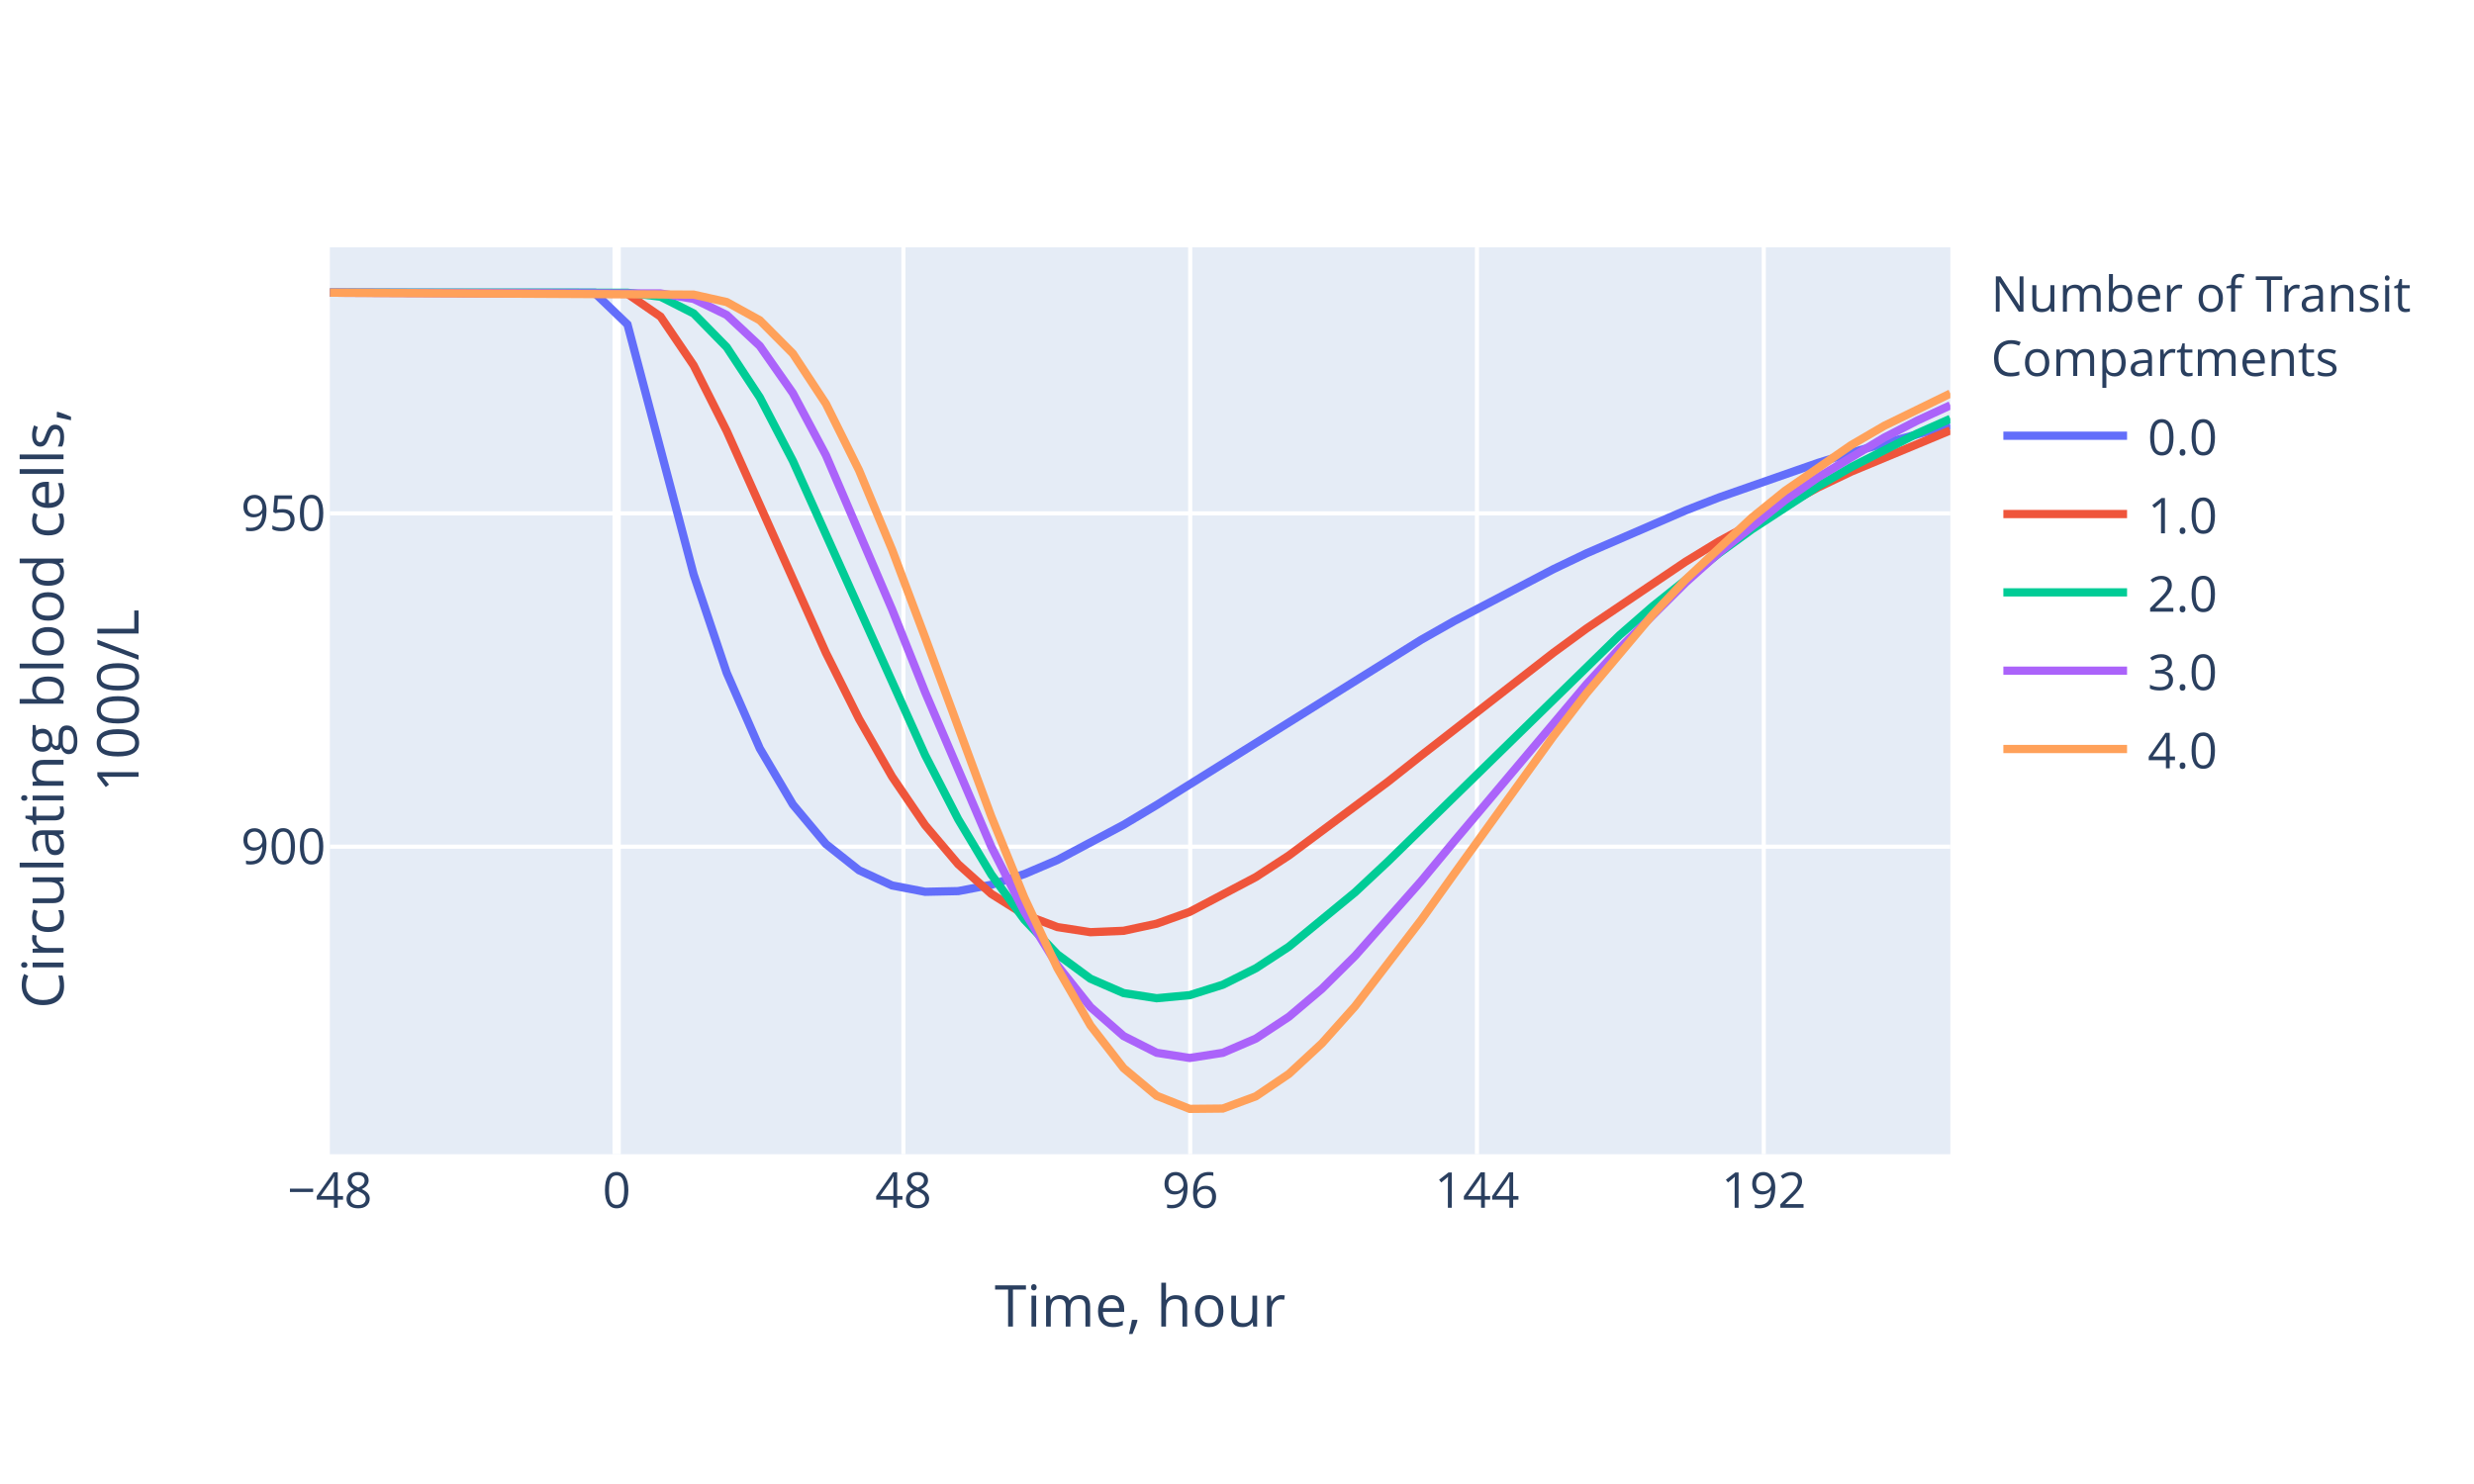
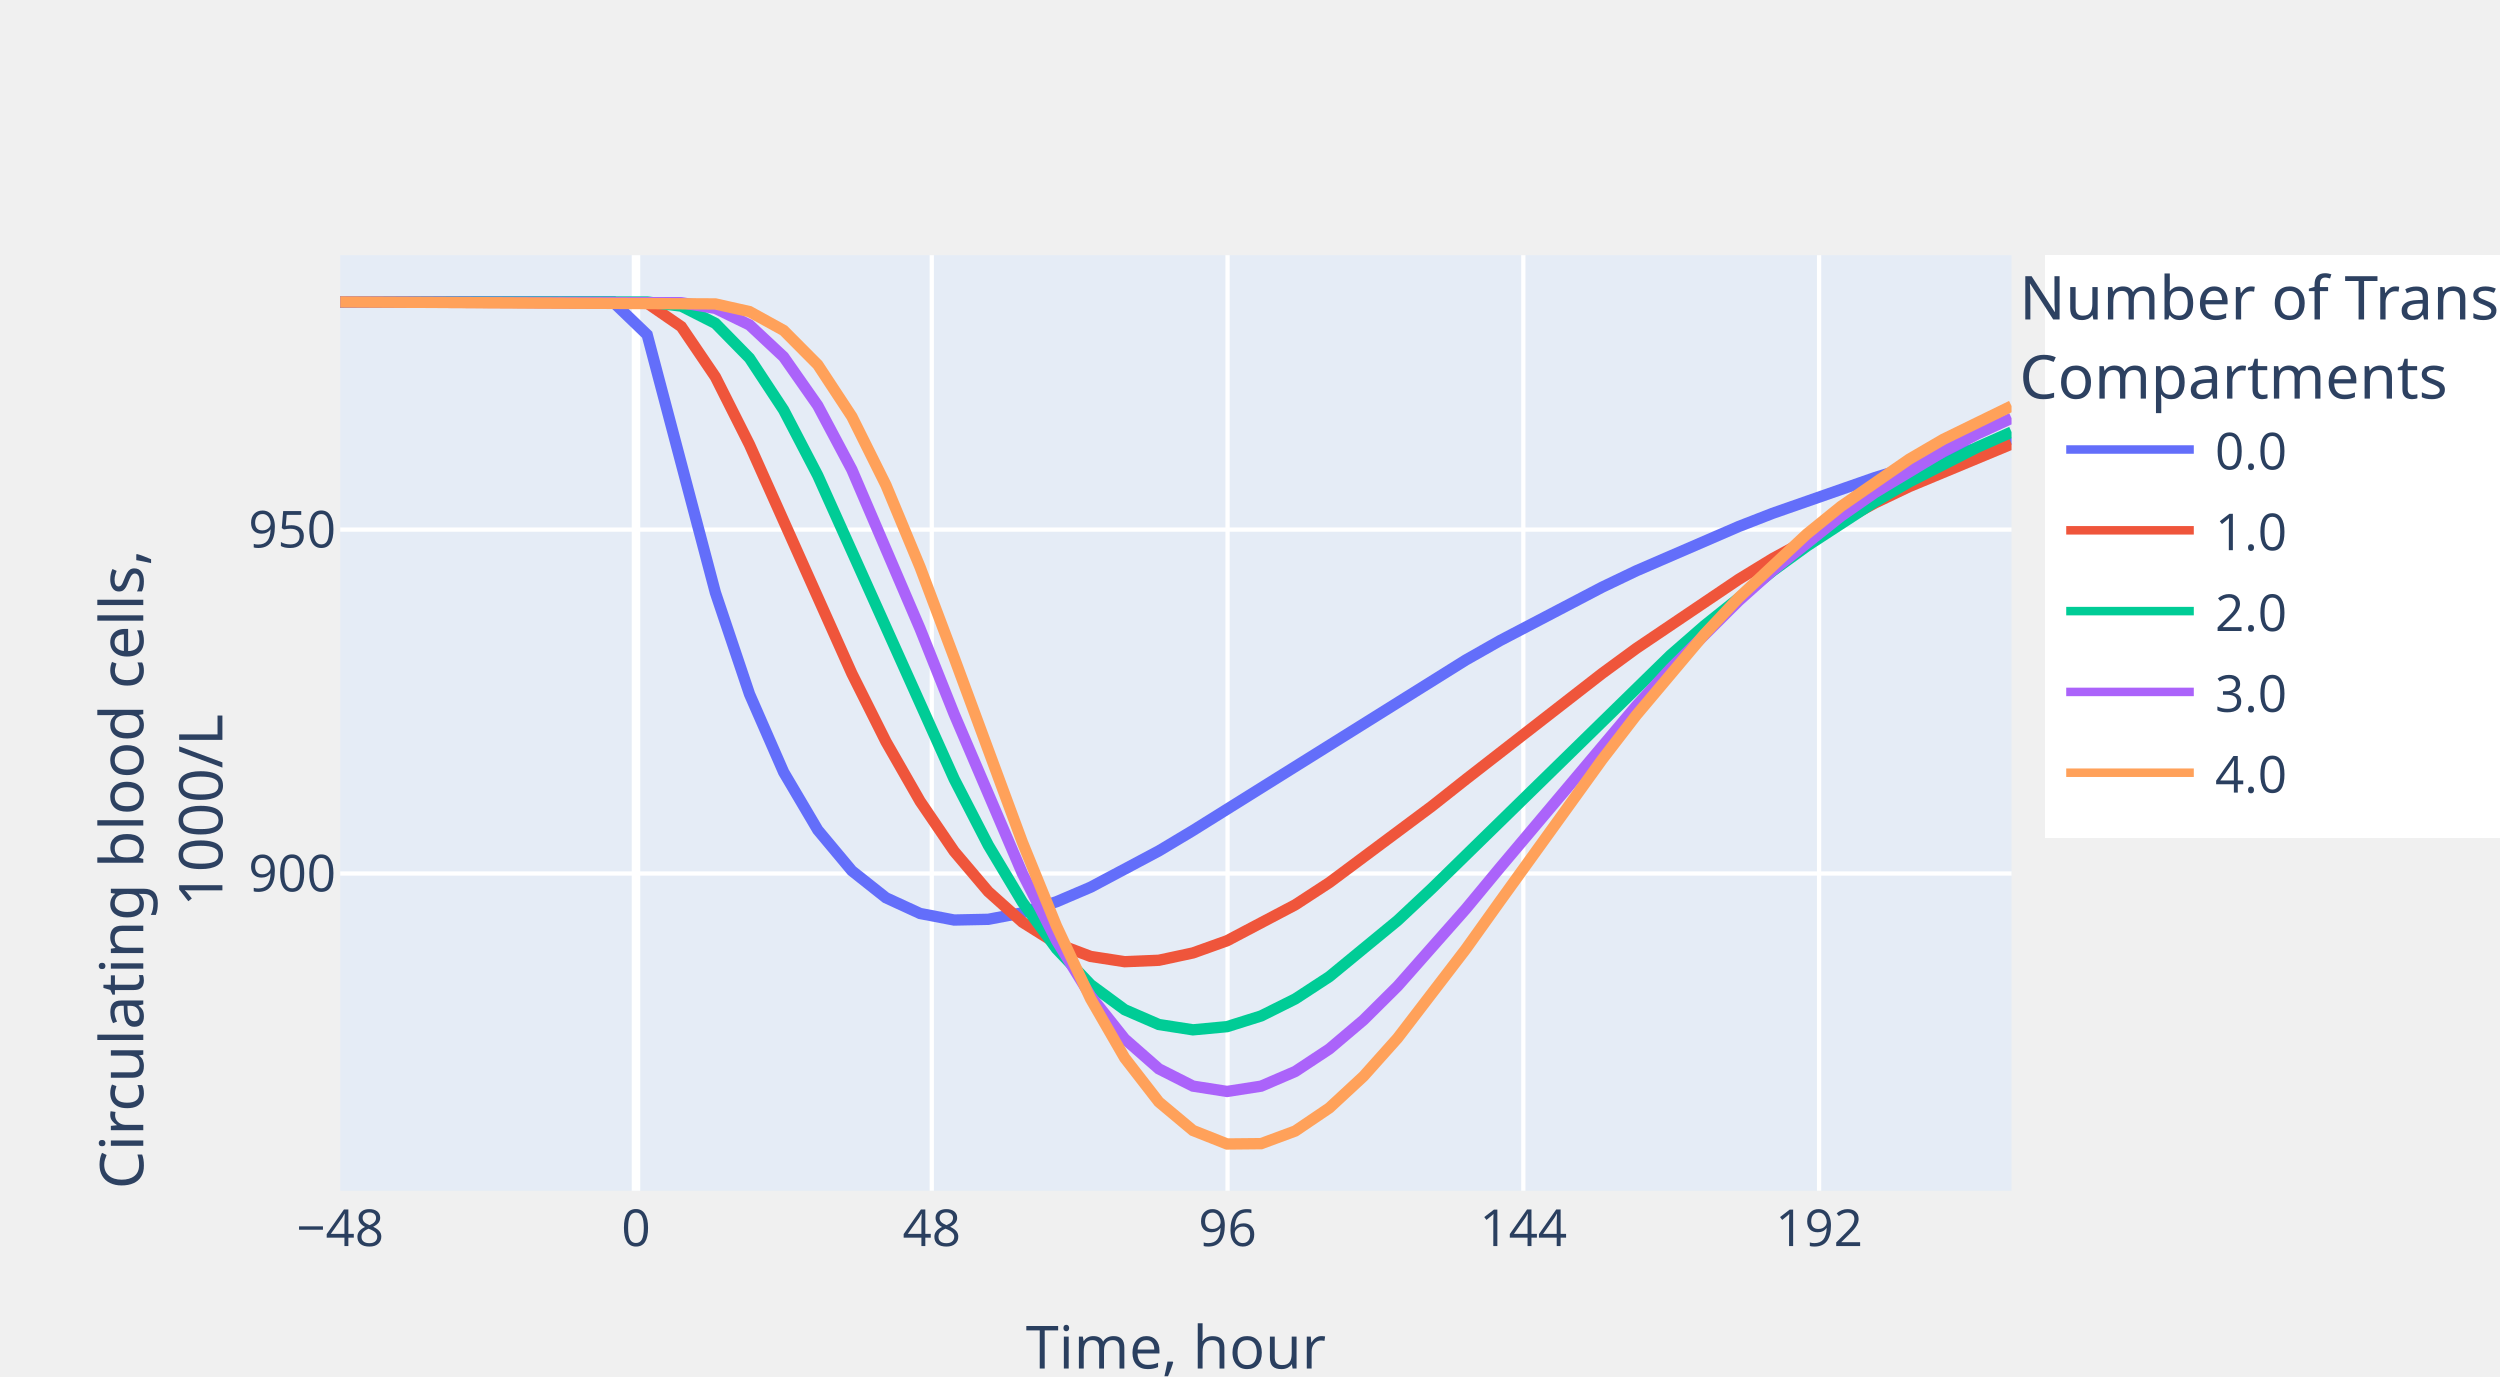
- <svg xmlns="http://www.w3.org/2000/svg" class="main-svg" width="600" height="360" style="" viewBox="0 0 600 360">
-   <rect x="0" y="0" width="600" height="360" style="fill: rgb(255, 255, 255); fill-opacity: 1;" />
+ <svg xmlns="http://www.w3.org/2000/svg" class="main-svg" width="440.895" height="242.704" viewBox="0 0 440.895 242.704" version="1.1" id="svg47163">
  <defs id="defs-52c964">
-     <g class="clips">
+     <g class="clips" id="g46826">
      <clipPath id="clip52c964xyplot" class="plotclip">
-         <rect width="393" height="220" />
+         <rect width="393" height="220" id="rect46814" x="0" y="0" />
      </clipPath>
      <clipPath class="axesclip" id="clip52c964x">
-         <rect x="80" y="0" width="393" height="360" />
+         <rect x="80" y="0" width="393" height="360" id="rect46817" />
      </clipPath>
      <clipPath class="axesclip" id="clip52c964y">
-         <rect x="0" y="60" width="600" height="220" />
+         <rect x="0" y="60" width="600" height="220" id="rect46820" />
      </clipPath>
      <clipPath class="axesclip" id="clip52c964xy">
-         <rect x="80" y="60" width="393" height="220" />
-       </clipPath>
-     </g>
-     <g class="gradients" />
+         <rect x="80" y="60" width="393" height="220" id="rect46823" />
+       </clipPath>
+     </g>
+     <g class="gradients" id="g46828" />
  </defs>
-   <g class="bglayer">
-     <rect class="bg" x="80" y="60" width="393" height="220" style="fill: rgb(229, 236, 246); fill-opacity: 1; stroke-width: 0;" />
-   </g>
-   <g class="layer-below">
-     <g class="imagelayer" />
-     <g class="shapelayer" />
-   </g>
-   <g class="cartesianlayer">
-     <g class="subplot xy">
-       <g class="layer-subplot">
-         <g class="shapelayer" />
-         <g class="imagelayer" />
-       </g>
-       <g class="gridlayer">
-         <g class="x">
-           <path class="xgrid crisp" transform="translate(219.1,0)" d="M0,60v220" style="stroke: rgb(255, 255, 255); stroke-opacity: 1; stroke-width: 1px;" />
-           <path class="xgrid crisp" transform="translate(288.65,0)" d="M0,60v220" style="stroke: rgb(255, 255, 255); stroke-opacity: 1; stroke-width: 1px;" />
-           <path class="xgrid crisp" transform="translate(358.2,0)" d="M0,60v220" style="stroke: rgb(255, 255, 255); stroke-opacity: 1; stroke-width: 1px;" />
-           <path class="xgrid crisp" transform="translate(427.75,0)" d="M0,60v220" style="stroke: rgb(255, 255, 255); stroke-opacity: 1; stroke-width: 1px;" />
-         </g>
-         <g class="y">
-           <path class="ygrid crisp" transform="translate(0,205.4)" d="M80,0h393" style="stroke: rgb(255, 255, 255); stroke-opacity: 1; stroke-width: 1px;" />
-           <path class="ygrid crisp" transform="translate(0,124.53)" d="M80,0h393" style="stroke: rgb(255, 255, 255); stroke-opacity: 1; stroke-width: 1px;" />
-         </g>
-       </g>
-       <g class="zerolinelayer">
-         <path class="xzl zl crisp" transform="translate(149.55,0)" d="M0,60v220" style="stroke: rgb(255, 255, 255); stroke-opacity: 1; stroke-width: 2px;" />
-       </g>
-       <path class="xlines-below" />
-       <path class="ylines-below" />
-       <g class="overlines-below" />
-       <g class="xaxislayer-below" />
-       <g class="yaxislayer-below" />
-       <g class="overaxes-below" />
-       <g class="plot" transform="translate(80,60)" clip-path="url('#clip52c964xyplot')">
-         <g class="scatterlayer mlayer">
-           <g class="trace scatter trace86dd21" style="stroke-miterlimit: 2; opacity: 1;">
-             <g class="fills" />
-             <g class="errorbars" />
-             <g class="lines">
-               <path class="js-line" d="M0,11L64.16,11L72.18,18.71L88.22,79.35L96.24,103.21L104.27,121.57L112.29,135.16L120.31,144.76L128.33,151.11L136.35,154.8L144.37,156.34L152.39,156.17L160.41,154.64L168.43,152.04L176.45,148.62L192.49,140.09L200.51,135.29L264.67,95.2L272.69,90.65L296.76,78.06L304.78,74.22L328.84,63.81L336.86,60.69L360.92,52.29L368.94,49.8L393,43.14" style="vector-effect: non-scaling-stroke; fill: none; stroke: rgb(99, 110, 250); stroke-opacity: 1; stroke-width: 2px; opacity: 1;" />
-             </g>
-             <g class="points" />
-             <g class="text" />
-           </g>
-           <g class="trace scatter trace2d6a3b" style="stroke-miterlimit: 2; opacity: 1;">
-             <g class="fills" />
-             <g class="errorbars" />
-             <g class="lines">
-               <path class="js-line" d="M0,11L72.18,11.28L80.2,16.81L88.22,28.63L96.24,44.56L120.31,98.38L128.33,114.4L136.35,128.41L144.37,140.19L152.39,149.66L160.41,156.84L168.43,161.87L176.45,164.9L184.47,166.14L192.49,165.8L200.51,164.08L208.53,161.21L224.57,152.76L232.59,147.53L256.65,129.61L264.67,123.27L296.76,98.33L304.78,92.46L328.84,76.23L336.86,71.33L360.92,58.25L368.94,54.42L393,44.41" style="vector-effect: non-scaling-stroke; fill: none; stroke: rgb(239, 85, 59); stroke-opacity: 1; stroke-width: 2px; opacity: 1;" />
-             </g>
-             <g class="points" />
-             <g class="text" />
-           </g>
-           <g class="trace scatter trace49070a" style="stroke-miterlimit: 2; opacity: 1;">
-             <g class="fills" />
-             <g class="errorbars" />
-             <g class="lines">
-               <path class="js-line" d="M0,11L72.18,11.01L80.2,11.98L88.22,16.04L96.24,24.22L104.27,36.41L112.29,51.81L144.37,123.2L152.39,138.75L160.41,152.14L168.43,163.1L176.45,171.53L184.47,177.43L192.49,180.91L200.51,182.16L208.53,181.41L216.55,178.89L224.57,174.89L232.59,169.65L248.63,156.46L256.65,148.95L312.8,94.07L320.82,87.08L336.86,74.24L344.88,68.41L360.92,57.96L368.94,53.32L384.98,45.16L393,41.6" style="vector-effect: non-scaling-stroke; fill: none; stroke: rgb(0, 204, 150); stroke-opacity: 1; stroke-width: 2px; opacity: 1;" />
-             </g>
-             <g class="points" />
-             <g class="text" />
-           </g>
-           <g class="trace scatter trace969da6" style="stroke-miterlimit: 2; opacity: 1;">
-             <g class="fills" />
-             <g class="errorbars" />
-             <g class="lines">
-               <path class="js-line" d="M0,11L80.2,11.18L88.22,12.51L96.24,16.41L104.27,23.92L112.29,35.37L120.31,50.44L136.35,87.85L144.37,107.92L160.41,145.39L168.43,161.15L176.45,174.21L184.47,184.3L192.49,191.33L200.51,195.39L208.53,196.65L216.55,195.4L224.57,191.95L232.59,186.65L240.61,179.86L248.63,171.9L264.67,153.74L272.69,144.06L304.78,105.98L312.8,97.26L328.84,81.29L336.86,74.11L352.9,61.37L360.92,55.8L376.96,46.16L384.98,42.03L393,38.33" style="vector-effect: non-scaling-stroke; fill: none; stroke: rgb(171, 99, 250); stroke-opacity: 1; stroke-width: 2px; opacity: 1;" />
-             </g>
-             <g class="points" />
-             <g class="text" />
-           </g>
-           <g class="trace scatter traced9ba2d" style="stroke-miterlimit: 2; opacity: 1;">
-             <g class="fills" />
-             <g class="errorbars" />
-             <g class="lines">
-               <path class="js-line" d="M0,11L88.22,11.47L96.24,13.27L104.27,17.7L112.29,25.77L120.31,37.96L128.33,54.08L136.35,73.35L144.37,94.65L160.41,138.07L168.43,157.77L176.45,174.87L184.47,188.77L192.49,199.11L200.51,205.82L208.53,209L216.55,208.92L224.57,205.95L232.59,200.52L240.61,193.09L248.63,184.11L264.67,163.18L272.69,151.95L296.76,118.56L304.78,108.15L320.82,89.1L328.84,80.56L344.88,65.56L352.9,59.07L368.94,47.98L376.96,43.3L393,35.47" style="vector-effect: non-scaling-stroke; fill: none; stroke: rgb(255, 161, 90); stroke-opacity: 1; stroke-width: 2px; opacity: 1;" />
-             </g>
-             <g class="points" />
-             <g class="text" />
-           </g>
-         </g>
-       </g>
-       <g class="overplot" />
-       <path class="xlines-above crisp" d="M0,0" style="fill: none;" />
-       <path class="ylines-above crisp" d="M0,0" style="fill: none;" />
-       <g class="overlines-above" />
-       <g class="xaxislayer-above">
-         <g class="xtick">
-           <text text-anchor="middle" x="0" y="293" transform="translate(80,0)" style="font-family: 'Open Sans', verdana, arial, sans-serif; font-size: 12px; fill: rgb(42, 63, 95); fill-opacity: 1; white-space: pre;">−48</text>
-         </g>
-         <g class="xtick">
-           <text text-anchor="middle" x="0" y="293" transform="translate(149.55,0)" style="font-family: 'Open Sans', verdana, arial, sans-serif; font-size: 12px; fill: rgb(42, 63, 95); fill-opacity: 1; white-space: pre;">0</text>
-         </g>
-         <g class="xtick">
-           <text text-anchor="middle" x="0" y="293" transform="translate(219.1,0)" style="font-family: 'Open Sans', verdana, arial, sans-serif; font-size: 12px; fill: rgb(42, 63, 95); fill-opacity: 1; white-space: pre;">48</text>
-         </g>
-         <g class="xtick">
-           <text text-anchor="middle" x="0" y="293" transform="translate(288.65,0)" style="font-family: 'Open Sans', verdana, arial, sans-serif; font-size: 12px; fill: rgb(42, 63, 95); fill-opacity: 1; white-space: pre;">96</text>
-         </g>
-         <g class="xtick">
-           <text text-anchor="middle" x="0" y="293" transform="translate(358.2,0)" style="font-family: 'Open Sans', verdana, arial, sans-serif; font-size: 12px; fill: rgb(42, 63, 95); fill-opacity: 1; white-space: pre;">144</text>
-         </g>
-         <g class="xtick">
-           <text text-anchor="middle" x="0" y="293" transform="translate(427.75,0)" style="font-family: 'Open Sans', verdana, arial, sans-serif; font-size: 12px; fill: rgb(42, 63, 95); fill-opacity: 1; white-space: pre;">192</text>
-         </g>
-       </g>
-       <g class="yaxislayer-above">
-         <g class="ytick">
-           <text text-anchor="end" x="79" y="4.2" transform="translate(0,205.4)" style="font-family: 'Open Sans', verdana, arial, sans-serif; font-size: 12px; fill: rgb(42, 63, 95); fill-opacity: 1; white-space: pre;">900</text>
-         </g>
-         <g class="ytick">
-           <text text-anchor="end" x="79" y="4.2" transform="translate(0,124.53)" style="font-family: 'Open Sans', verdana, arial, sans-serif; font-size: 12px; fill: rgb(42, 63, 95); fill-opacity: 1; white-space: pre;">950</text>
-         </g>
-       </g>
-       <g class="overaxes-above" />
-     </g>
-   </g>
-   <g class="polarlayer" />
-   <g class="ternarylayer" />
-   <g class="geolayer" />
-   <g class="funnelarealayer" />
-   <g class="pielayer" />
-   <g class="treemaplayer" />
-   <g class="sunburstlayer" />
-   <g class="glimages" />
+   <g class="bglayer" id="g46833" transform="scale(0.75)">
+     <rect class="bg" x="80" y="60" width="393" height="220" style="fill:#e5ecf6;fill-opacity:1;stroke-width:0" id="rect46831" />
+   </g>
+   <g class="layer-below" id="g46839" transform="translate(-75,-45)">
+     <g class="imagelayer" id="g46835" />
+     <g class="shapelayer" id="g46837" />
+   </g>
+   <g class="cartesianlayer" id="g47003" transform="scale(0.75)">
+     <g class="subplot xy" id="g47001">
+       <g class="layer-subplot" id="g46845">
+         <g class="shapelayer" id="g46841" />
+         <g class="imagelayer" id="g46843" />
+       </g>
+       <g class="gridlayer" id="g46863">
+         <g class="x" id="g46855">
+           <path class="xgrid crisp" transform="translate(219.1)" d="M 0,60 V 280" style="stroke:#ffffff;stroke-width:1px;stroke-opacity:1" id="path46847" />
+           <path class="xgrid crisp" transform="translate(288.65)" d="M 0,60 V 280" style="stroke:#ffffff;stroke-width:1px;stroke-opacity:1" id="path46849" />
+           <path class="xgrid crisp" transform="translate(358.2)" d="M 0,60 V 280" style="stroke:#ffffff;stroke-width:1px;stroke-opacity:1" id="path46851" />
+           <path class="xgrid crisp" transform="translate(427.75)" d="M 0,60 V 280" style="stroke:#ffffff;stroke-width:1px;stroke-opacity:1" id="path46853" />
+         </g>
+         <g class="y" id="g46861">
+           <path class="ygrid crisp" transform="translate(0,205.4)" d="M 80,0 H 473" style="stroke:#ffffff;stroke-width:1px;stroke-opacity:1" id="path46857" />
+           <path class="ygrid crisp" transform="translate(0,124.53)" d="M 80,0 H 473" style="stroke:#ffffff;stroke-width:1px;stroke-opacity:1" id="path46859" />
+         </g>
+       </g>
+       <g class="zerolinelayer" id="g46867">
+         <path class="xzl zl crisp" transform="translate(149.55)" d="M 0,60 V 280" style="stroke:#ffffff;stroke-width:2px;stroke-opacity:1" id="path46865" />
+       </g>
+       <path class="xlines-below" id="path46869" d="" />
+       <path class="ylines-below" id="path46871" d="" />
+       <g class="overlines-below" id="g46873" />
+       <g class="xaxislayer-below" id="g46875" />
+       <g class="yaxislayer-below" id="g46877" />
+       <g class="overaxes-below" id="g46879" />
+       <g class="plot" transform="translate(80,60)" clip-path="url(#clip52c964xyplot)" id="g46953">
+         <g class="scatterlayer mlayer" id="g46951">
+           <g class="trace scatter trace86dd21" style="opacity:1;stroke-miterlimit:2" id="g46893">
+             <g class="fills" id="g46881" />
+             <g class="errorbars" id="g46883" />
+             <g class="lines" id="g46887">
+               <path class="js-line" d="m 0,11 h 64.16 l 8.02,7.71 16.04,60.64 8.02,23.86 8.03,18.36 8.02,13.59 8.02,9.6 8.02,6.35 8.02,3.69 8.02,1.54 8.02,-0.17 8.02,-1.53 8.02,-2.6 8.02,-3.42 16.04,-8.53 8.02,-4.8 64.16,-40.09 8.02,-4.55 24.07,-12.59 8.02,-3.84 24.06,-10.41 8.02,-3.12 24.06,-8.4 8.02,-2.49 24.06,-6.66" style="opacity:1;vector-effect:non-scaling-stroke;fill:none;stroke:#636efa;stroke-width:2px;stroke-opacity:1" id="path46885" />
+             </g>
+             <g class="points" id="g46889" />
+             <g class="text" id="g46891" />
+           </g>
+           <g class="trace scatter trace2d6a3b" style="opacity:1;stroke-miterlimit:2" id="g46907">
+             <g class="fills" id="g46895" />
+             <g class="errorbars" id="g46897" />
+             <g class="lines" id="g46901">
+               <path class="js-line" d="m 0,11 72.18,0.28 8.02,5.53 8.02,11.82 8.02,15.93 24.07,53.82 8.02,16.02 8.02,14.01 8.02,11.78 8.02,9.47 8.02,7.18 8.02,5.03 8.02,3.03 8.02,1.24 8.02,-0.34 8.02,-1.72 8.02,-2.87 16.04,-8.45 8.02,-5.23 24.06,-17.92 8.02,-6.34 32.09,-24.94 8.02,-5.87 24.06,-16.23 8.02,-4.9 24.06,-13.08 8.02,-3.83 L 393,44.41" style="opacity:1;vector-effect:non-scaling-stroke;fill:none;stroke:#ef553b;stroke-width:2px;stroke-opacity:1" id="path46899" />
+             </g>
+             <g class="points" id="g46903" />
+             <g class="text" id="g46905" />
+           </g>
+           <g class="trace scatter trace49070a" style="opacity:1;stroke-miterlimit:2" id="g46921">
+             <g class="fills" id="g46909" />
+             <g class="errorbars" id="g46911" />
+             <g class="lines" id="g46915">
+               <path class="js-line" d="m 0,11 72.18,0.01 8.02,0.97 8.02,4.06 8.02,8.18 8.03,12.19 8.02,15.4 32.08,71.39 8.02,15.55 8.02,13.39 8.02,10.96 8.02,8.43 8.02,5.9 8.02,3.48 8.02,1.25 8.02,-0.75 8.02,-2.52 8.02,-4 8.02,-5.24 16.04,-13.19 8.02,-7.51 56.15,-54.88 8.02,-6.99 16.04,-12.84 8.02,-5.83 16.04,-10.45 8.02,-4.64 16.04,-8.16 8.02,-3.56" style="opacity:1;vector-effect:non-scaling-stroke;fill:none;stroke:#00cc96;stroke-width:2px;stroke-opacity:1" id="path46913" />
+             </g>
+             <g class="points" id="g46917" />
+             <g class="text" id="g46919" />
+           </g>
+           <g class="trace scatter trace969da6" style="opacity:1;stroke-miterlimit:2" id="g46935">
+             <g class="fills" id="g46923" />
+             <g class="errorbars" id="g46925" />
+             <g class="lines" id="g46929">
+               <path class="js-line" d="m 0,11 80.2,0.18 8.02,1.33 8.02,3.9 8.03,7.51 8.02,11.45 8.02,15.07 16.04,37.41 8.02,20.07 16.04,37.47 8.02,15.76 8.02,13.06 8.02,10.09 8.02,7.03 8.02,4.06 8.02,1.26 8.02,-1.25 8.02,-3.45 8.02,-5.3 8.02,-6.79 8.02,-7.96 16.04,-18.16 8.02,-9.68 32.09,-38.08 8.02,-8.72 16.04,-15.97 8.02,-7.18 16.04,-12.74 8.02,-5.57 16.04,-9.64 8.02,-4.13 8.02,-3.7" style="opacity:1;vector-effect:non-scaling-stroke;fill:none;stroke:#ab63fa;stroke-width:2px;stroke-opacity:1" id="path46927" />
+             </g>
+             <g class="points" id="g46931" />
+             <g class="text" id="g46933" />
+           </g>
+           <g class="trace scatter traced9ba2d" style="opacity:1;stroke-miterlimit:2" id="g46949">
+             <g class="fills" id="g46937" />
+             <g class="errorbars" id="g46939" />
+             <g class="lines" id="g46943">
+               <path class="js-line" d="m 0,11 88.22,0.47 8.02,1.8 8.03,4.43 8.02,8.07 8.02,12.19 8.02,16.12 8.02,19.27 8.02,21.3 16.04,43.42 8.02,19.7 8.02,17.1 8.02,13.9 8.02,10.34 8.02,6.71 8.02,3.18 8.02,-0.08 8.02,-2.97 8.02,-5.43 8.02,-7.43 8.02,-8.98 16.04,-20.93 8.02,-11.23 24.07,-33.39 8.02,-10.41 16.04,-19.05 8.02,-8.54 16.04,-15 8.02,-6.49 16.04,-11.09 8.02,-4.68 16.04,-7.83" style="opacity:1;vector-effect:non-scaling-stroke;fill:none;stroke:#ffa15a;stroke-width:2px;stroke-opacity:1" id="path46941" />
+             </g>
+             <g class="points" id="g46945" />
+             <g class="text" id="g46947" />
+           </g>
+         </g>
+       </g>
+       <g class="overplot" id="g46955" />
+       <path class="xlines-above crisp" d="M 0,0" style="fill:none" id="path46957" />
+       <path class="ylines-above crisp" d="M 0,0" style="fill:none" id="path46959" />
+       <g class="overlines-above" id="g46961" />
+       <g class="xaxislayer-above" id="g46987">
+         <g class="xtick" id="g46965">
+           <text x="0" y="293" transform="translate(80)" style="font-size:12px;font-family:'Open Sans', verdana, arial, sans-serif;text-anchor:middle;white-space:pre;fill:#2a3f5f;fill-opacity:1" id="text46963">−48</text>
+         </g>
+         <g class="xtick" id="g46969">
+           <text x="0" y="293" transform="translate(149.55)" style="font-size:12px;font-family:'Open Sans', verdana, arial, sans-serif;text-anchor:middle;white-space:pre;fill:#2a3f5f;fill-opacity:1" id="text46967">0</text>
+         </g>
+         <g class="xtick" id="g46973">
+           <text x="0" y="293" transform="translate(219.1)" style="font-size:12px;font-family:'Open Sans', verdana, arial, sans-serif;text-anchor:middle;white-space:pre;fill:#2a3f5f;fill-opacity:1" id="text46971">48</text>
+         </g>
+         <g class="xtick" id="g46977">
+           <text x="0" y="293" transform="translate(288.65)" style="font-size:12px;font-family:'Open Sans', verdana, arial, sans-serif;text-anchor:middle;white-space:pre;fill:#2a3f5f;fill-opacity:1" id="text46975">96</text>
+         </g>
+         <g class="xtick" id="g46981">
+           <text x="0" y="293" transform="translate(358.2)" style="font-size:12px;font-family:'Open Sans', verdana, arial, sans-serif;text-anchor:middle;white-space:pre;fill:#2a3f5f;fill-opacity:1" id="text46979">144</text>
+         </g>
+         <g class="xtick" id="g46985">
+           <text x="0" y="293" transform="translate(427.75)" style="font-size:12px;font-family:'Open Sans', verdana, arial, sans-serif;text-anchor:middle;white-space:pre;fill:#2a3f5f;fill-opacity:1" id="text46983">192</text>
+         </g>
+       </g>
+       <g class="yaxislayer-above" id="g46997">
+         <g class="ytick" id="g46991">
+           <text x="79" y="4.2" transform="translate(0,205.4)" style="font-size:12px;font-family:'Open Sans', verdana, arial, sans-serif;text-anchor:end;white-space:pre;fill:#2a3f5f;fill-opacity:1" id="text46989">900</text>
+         </g>
+         <g class="ytick" id="g46995">
+           <text x="79" y="4.2" transform="translate(0,124.53)" style="font-size:12px;font-family:'Open Sans', verdana, arial, sans-serif;text-anchor:end;white-space:pre;fill:#2a3f5f;fill-opacity:1" id="text46993">950</text>
+         </g>
+       </g>
+       <g class="overaxes-above" id="g46999" />
+     </g>
+   </g>
+   <g class="polarlayer" id="g47005" transform="translate(-75,-45)" />
+   <g class="ternarylayer" id="g47007" transform="translate(-75,-45)" />
+   <g class="geolayer" id="g47009" transform="translate(-75,-45)" />
+   <g class="funnelarealayer" id="g47011" transform="translate(-75,-45)" />
+   <g class="pielayer" id="g47013" transform="translate(-75,-45)" />
+   <g class="treemaplayer" id="g47015" transform="translate(-75,-45)" />
+   <g class="sunburstlayer" id="g47017" transform="translate(-75,-45)" />
+   <g class="glimages" id="g47019" transform="translate(-75,-45)" />
  <defs id="topdefs-52c964">
-     <g class="clips" />
+     <g class="clips" id="g47021" />
    <clipPath id="legend52c964">
-       <rect width="107" height="137" x="0" y="0" />
+       <rect width="107" height="137" x="0" y="0" id="rect47023" />
    </clipPath>
  </defs>
-   <g class="layer-above">
-     <g class="imagelayer" />
-     <g class="shapelayer" />
-   </g>
-   <g class="infolayer">
-     <g class="legend" pointer-events="all" transform="translate(480.86,60)">
-       <rect class="bg" shape-rendering="crispEdges" width="107" height="137" x="0" y="0" style="stroke: rgb(68, 68, 68); stroke-opacity: 1; fill: rgb(255, 255, 255); fill-opacity: 1; stroke-width: 0px;" />
-       <g class="scrollbox" transform="" clip-path="url('#legend52c964')">
-         <text class="legendtitletext" text-anchor="start" x="2" y="15.6" style="font-family: 'Open Sans', verdana, arial, sans-serif; font-size: 12px; fill: rgb(42, 63, 95); fill-opacity: 1; white-space: pre;">
-           <tspan class="line" dy="0em" x="2" y="15.6">Number of Transit</tspan>
-           <tspan class="line" dy="1.3em" x="2" y="15.6">Compartments</tspan>
-         </text>
-         <g class="groups" transform="">
-           <g class="traces" transform="translate(0,45.7)" style="opacity: 1;">
-             <text class="legendtext" text-anchor="start" x="40" y="4.68" style="font-family: 'Open Sans', verdana, arial, sans-serif; font-size: 12px; fill: rgb(42, 63, 95); fill-opacity: 1; white-space: pre;">0.0</text>
-             <g class="layers" style="opacity: 1;">
-               <g class="legendfill" />
-               <g class="legendlines">
-                 <path class="js-line" d="M5,0h30" style="fill: none; stroke: rgb(99, 110, 250); stroke-opacity: 1; stroke-width: 2px;" />
-               </g>
-               <g class="legendsymbols">
-                 <g class="legendpoints" />
-               </g>
-             </g>
-             <rect class="legendtoggle" x="0" y="-9.5" width="57.062" height="19" style="fill: rgb(0, 0, 0); fill-opacity: 0;" />
-           </g>
-         </g>
-         <g class="groups" transform="">
-           <g class="traces" transform="translate(0,64.7)" style="opacity: 1;">
-             <text class="legendtext" text-anchor="start" x="40" y="4.68" style="font-family: 'Open Sans', verdana, arial, sans-serif; font-size: 12px; fill: rgb(42, 63, 95); fill-opacity: 1; white-space: pre;">1.0</text>
-             <g class="layers" style="opacity: 1;">
-               <g class="legendfill" />
-               <g class="legendlines">
-                 <path class="js-line" d="M5,0h30" style="fill: none; stroke: rgb(239, 85, 59); stroke-opacity: 1; stroke-width: 2px;" />
-               </g>
-               <g class="legendsymbols">
-                 <g class="legendpoints" />
-               </g>
-             </g>
-             <rect class="legendtoggle" x="0" y="-9.5" width="57.062" height="19" style="fill: rgb(0, 0, 0); fill-opacity: 0;" />
-           </g>
-         </g>
-         <g class="groups" transform="">
-           <g class="traces" transform="translate(0,83.7)" style="opacity: 1;">
-             <text class="legendtext" text-anchor="start" x="40" y="4.68" style="font-family: 'Open Sans', verdana, arial, sans-serif; font-size: 12px; fill: rgb(42, 63, 95); fill-opacity: 1; white-space: pre;">2.0</text>
-             <g class="layers" style="opacity: 1;">
-               <g class="legendfill" />
-               <g class="legendlines">
-                 <path class="js-line" d="M5,0h30" style="fill: none; stroke: rgb(0, 204, 150); stroke-opacity: 1; stroke-width: 2px;" />
-               </g>
-               <g class="legendsymbols">
-                 <g class="legendpoints" />
-               </g>
-             </g>
-             <rect class="legendtoggle" x="0" y="-9.5" width="57.062" height="19" style="fill: rgb(0, 0, 0); fill-opacity: 0;" />
-           </g>
-         </g>
-         <g class="groups" transform="">
-           <g class="traces" transform="translate(0,102.7)" style="opacity: 1;">
-             <text class="legendtext" text-anchor="start" x="40" y="4.68" style="font-family: 'Open Sans', verdana, arial, sans-serif; font-size: 12px; fill: rgb(42, 63, 95); fill-opacity: 1; white-space: pre;">3.0</text>
-             <g class="layers" style="opacity: 1;">
-               <g class="legendfill" />
-               <g class="legendlines">
-                 <path class="js-line" d="M5,0h30" style="fill: none; stroke: rgb(171, 99, 250); stroke-opacity: 1; stroke-width: 2px;" />
-               </g>
-               <g class="legendsymbols">
-                 <g class="legendpoints" />
-               </g>
-             </g>
-             <rect class="legendtoggle" x="0" y="-9.5" width="57.062" height="19" style="fill: rgb(0, 0, 0); fill-opacity: 0;" />
-           </g>
-         </g>
-         <g class="groups" transform="">
-           <g class="traces" transform="translate(0,121.7)" style="opacity: 1;">
-             <text class="legendtext" text-anchor="start" x="40" y="4.68" style="font-family: 'Open Sans', verdana, arial, sans-serif; font-size: 12px; fill: rgb(42, 63, 95); fill-opacity: 1; white-space: pre;">4.0</text>
-             <g class="layers" style="opacity: 1;">
-               <g class="legendfill" />
-               <g class="legendlines">
-                 <path class="js-line" d="M5,0h30" style="fill: none; stroke: rgb(255, 161, 90); stroke-opacity: 1; stroke-width: 2px;" />
-               </g>
-               <g class="legendsymbols">
-                 <g class="legendpoints" />
-               </g>
-             </g>
-             <rect class="legendtoggle" x="0" y="-9.5" width="57.062" height="19" style="fill: rgb(0, 0, 0); fill-opacity: 0;" />
-           </g>
-         </g>
-       </g>
-       <rect class="scrollbar" rx="20" ry="3" width="0" height="0" x="0" y="0" style="fill: rgb(128, 139, 164); fill-opacity: 1;" />
-     </g>
-     <g class="g-gtitle" />
-     <g class="g-xtitle">
-       <text class="xtitle" x="276.5" y="321.8" text-anchor="middle" style="font-family: 'Open Sans', verdana, arial, sans-serif; font-size: 14px; fill: rgb(42, 63, 95); opacity: 1; font-weight: normal; white-space: pre;">Time, hour</text>
-     </g>
-     <g class="g-ytitle">
-       <text class="ytitle" transform="rotate(-90,15.40625,170)" x="15.406" y="170" text-anchor="middle" style="font-family: 'Open Sans', verdana, arial, sans-serif; font-size: 14px; fill: rgb(42, 63, 95); opacity: 1; font-weight: normal; white-space: pre;">
-         <tspan class="line" dy="0em" x="15.406" y="170">Circulating blood cells,</tspan>
-         <tspan class="line" dy="1.3em" x="15.406" y="170">1000/L</tspan>
-       </text>
-     </g>
-   </g>
+   <g class="layer-above" id="g47031" transform="translate(-75,-45)">
+     <g class="imagelayer" id="g47027" />
+     <g class="shapelayer" id="g47029" />
+   </g>
+   <rect class="bg" width="80.25" height="102.75" x="360.645" y="45" style="fill:#ffffff;fill-opacity:1;stroke:#444444;stroke-width:0px;stroke-opacity:1;shape-rendering:crispEdges" id="rect47033" />
+   <g id="g47059" class="groups" transform="matrix(0.75,0,0,0.75,360.645,45)">
+     <g id="g47057" style="opacity:1" transform="translate(0,45.7)" class="traces">
+       <text id="text47041" style="font-size:12px;font-family:'Open Sans', verdana, arial, sans-serif;text-anchor:start;white-space:pre;fill:#2a3f5f;fill-opacity:1" y="4.68" x="40" class="legendtext">0.0</text>
+       <g id="g47053" style="opacity:1" class="layers">
+         <g id="g47043" class="legendfill" />
+         <g id="g47047" class="legendlines">
+           <path id="path47045" style="fill:none;stroke:#636efa;stroke-width:2px;stroke-opacity:1" d="M 5,0 H 35" class="js-line" />
+         </g>
+         <g id="g47051" class="legendsymbols">
+           <g id="g47049" class="legendpoints" />
+         </g>
+       </g>
+       <rect id="rect47055" style="fill:#000000;fill-opacity:0" height="19" width="57.062" y="-9.5" x="0" class="legendtoggle" />
+     </g>
+   </g>
+   <g id="g47079" class="groups" transform="matrix(0.75,0,0,0.75,360.645,45)">
+     <g id="g47077" style="opacity:1" transform="translate(0,64.7)" class="traces">
+       <text id="text47061" style="font-size:12px;font-family:'Open Sans', verdana, arial, sans-serif;text-anchor:start;white-space:pre;fill:#2a3f5f;fill-opacity:1" y="4.68" x="40" class="legendtext">1.0</text>
+       <g id="g47073" style="opacity:1" class="layers">
+         <g id="g47063" class="legendfill" />
+         <g id="g47067" class="legendlines">
+           <path id="path47065" style="fill:none;stroke:#ef553b;stroke-width:2px;stroke-opacity:1" d="M 5,0 H 35" class="js-line" />
+         </g>
+         <g id="g47071" class="legendsymbols">
+           <g id="g47069" class="legendpoints" />
+         </g>
+       </g>
+       <rect id="rect47075" style="fill:#000000;fill-opacity:0" height="19" width="57.062" y="-9.5" x="0" class="legendtoggle" />
+     </g>
+   </g>
+   <g id="g47099" class="groups" transform="matrix(0.75,0,0,0.75,360.645,45)">
+     <g id="g47097" style="opacity:1" transform="translate(0,83.7)" class="traces">
+       <text id="text47081" style="font-size:12px;font-family:'Open Sans', verdana, arial, sans-serif;text-anchor:start;white-space:pre;fill:#2a3f5f;fill-opacity:1" y="4.68" x="40" class="legendtext">2.0</text>
+       <g id="g47093" style="opacity:1" class="layers">
+         <g id="g47083" class="legendfill" />
+         <g id="g47087" class="legendlines">
+           <path id="path47085" style="fill:none;stroke:#00cc96;stroke-width:2px;stroke-opacity:1" d="M 5,0 H 35" class="js-line" />
+         </g>
+         <g id="g47091" class="legendsymbols">
+           <g id="g47089" class="legendpoints" />
+         </g>
+       </g>
+       <rect id="rect47095" style="fill:#000000;fill-opacity:0" height="19" width="57.062" y="-9.5" x="0" class="legendtoggle" />
+     </g>
+   </g>
+   <g id="g47119" class="groups" transform="matrix(0.75,0,0,0.75,360.645,45)">
+     <g id="g47117" style="opacity:1" transform="translate(0,102.7)" class="traces">
+       <text id="text47101" style="font-size:12px;font-family:'Open Sans', verdana, arial, sans-serif;text-anchor:start;white-space:pre;fill:#2a3f5f;fill-opacity:1" y="4.68" x="40" class="legendtext">3.0</text>
+       <g id="g47113" style="opacity:1" class="layers">
+         <g id="g47103" class="legendfill" />
+         <g id="g47107" class="legendlines">
+           <path id="path47105" style="fill:none;stroke:#ab63fa;stroke-width:2px;stroke-opacity:1" d="M 5,0 H 35" class="js-line" />
+         </g>
+         <g id="g47111" class="legendsymbols">
+           <g id="g47109" class="legendpoints" />
+         </g>
+       </g>
+       <rect id="rect47115" style="fill:#000000;fill-opacity:0" height="19" width="57.062" y="-9.5" x="0" class="legendtoggle" />
+     </g>
+   </g>
+   <g id="g47139" class="groups" transform="matrix(0.75,0,0,0.75,360.645,45)">
+     <g id="g47137" style="opacity:1" transform="translate(0,121.7)" class="traces">
+       <text id="text47121" style="font-size:12px;font-family:'Open Sans', verdana, arial, sans-serif;text-anchor:start;white-space:pre;fill:#2a3f5f;fill-opacity:1" y="4.68" x="40" class="legendtext">4.0</text>
+       <g id="g47133" style="opacity:1" class="layers">
+         <g id="g47123" class="legendfill" />
+         <g id="g47127" class="legendlines">
+           <path id="path47125" style="fill:none;stroke:#ffa15a;stroke-width:2px;stroke-opacity:1" d="M 5,0 H 35" class="js-line" />
+         </g>
+         <g id="g47131" class="legendsymbols">
+           <g id="g47129" class="legendpoints" />
+         </g>
+       </g>
+       <rect id="rect47135" style="fill:#000000;fill-opacity:0" height="19" width="57.062" y="-9.5" x="0" class="legendtoggle" />
+     </g>
+   </g>
+   <rect class="scrollbar" rx="15" ry="2.25" width="0" height="0" x="360.645" y="45" style="fill:#808ba4;fill-opacity:1;stroke-width:0.75" id="rect47143" />
+   <g id="g47147" class="g-gtitle" transform="scale(0.75)" />
+   <g id="g47151" class="g-xtitle" transform="scale(0.75)">
+     <text id="text47149" style="font-weight:normal;font-size:14px;font-family:'Open Sans', verdana, arial, sans-serif;text-anchor:middle;white-space:pre;opacity:1;fill:#2a3f5f" y="321.8" x="276.5" class="xtitle">Time, hour</text>
+   </g>
+   <text xml:space="preserve" style="font-style:normal;font-weight:normal;font-size:40px;line-height:0.25;font-family:sans-serif;text-align:center;letter-spacing:0px;word-spacing:0px;text-anchor:middle;fill:#2b3f5f;fill-opacity:0.988;stroke:none;stroke-width:1" x="-127.308" y="25.271" id="text38199" transform="rotate(-90)">
+     <tspan id="tspan38197" x="-127.308" y="25.271" style="font-size:10.667px;line-height:0.25;text-align:center;text-anchor:middle;fill:#2b3f5f;fill-opacity:0.988;stroke-width:1">Circulating blood cells,</tspan>
+     <tspan x="-127.308" y="39.224" style="font-size:10.667px;line-height:0.25;text-align:center;text-anchor:middle;fill:#2b3f5f;fill-opacity:0.988;stroke-width:1" id="tspan38201">1000/L</tspan>
+   </text>
+   <text xml:space="preserve" style="font-style:normal;font-weight:normal;font-size:40px;line-height:0.25;font-family:sans-serif;text-align:start;letter-spacing:0px;word-spacing:0px;text-anchor:start;fill:#2b3f5f;fill-opacity:0.988;stroke:none;stroke-width:1" x="356.147" y="56.342" id="text38199-3">
+     <tspan id="tspan38197-2" x="356.147" y="56.342" style="font-size:10.667px;line-height:0.25;text-align:start;text-anchor:start;fill:#2b3f5f;fill-opacity:0.988;stroke-width:1">Number of Transit</tspan>
+     <tspan x="356.147" y="70.295" style="font-size:10.667px;line-height:0.25;text-align:start;text-anchor:start;fill:#2b3f5f;fill-opacity:0.988;stroke-width:1" id="tspan38201-0">Compartments</tspan>
+   </text>
</svg>
